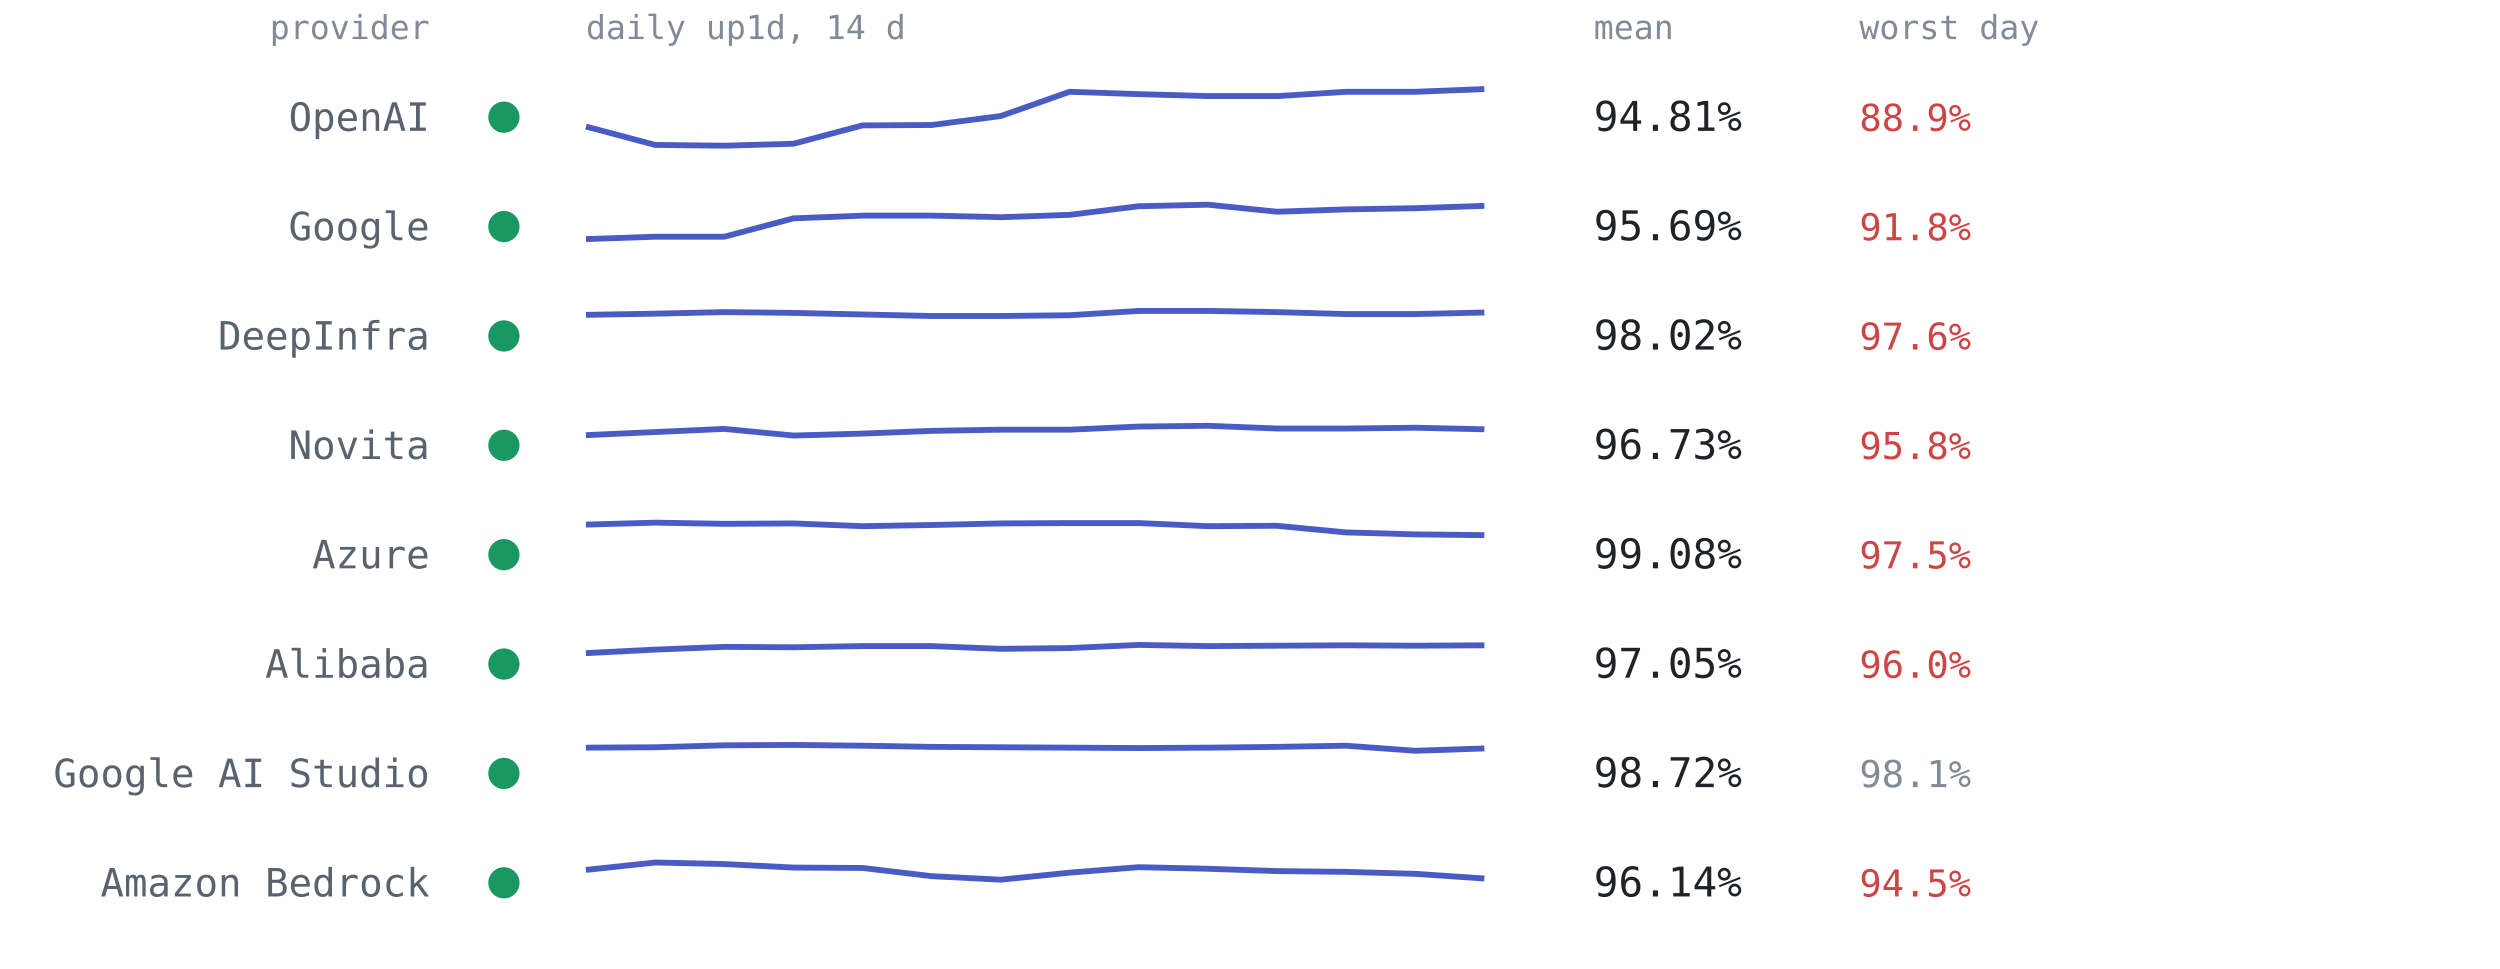
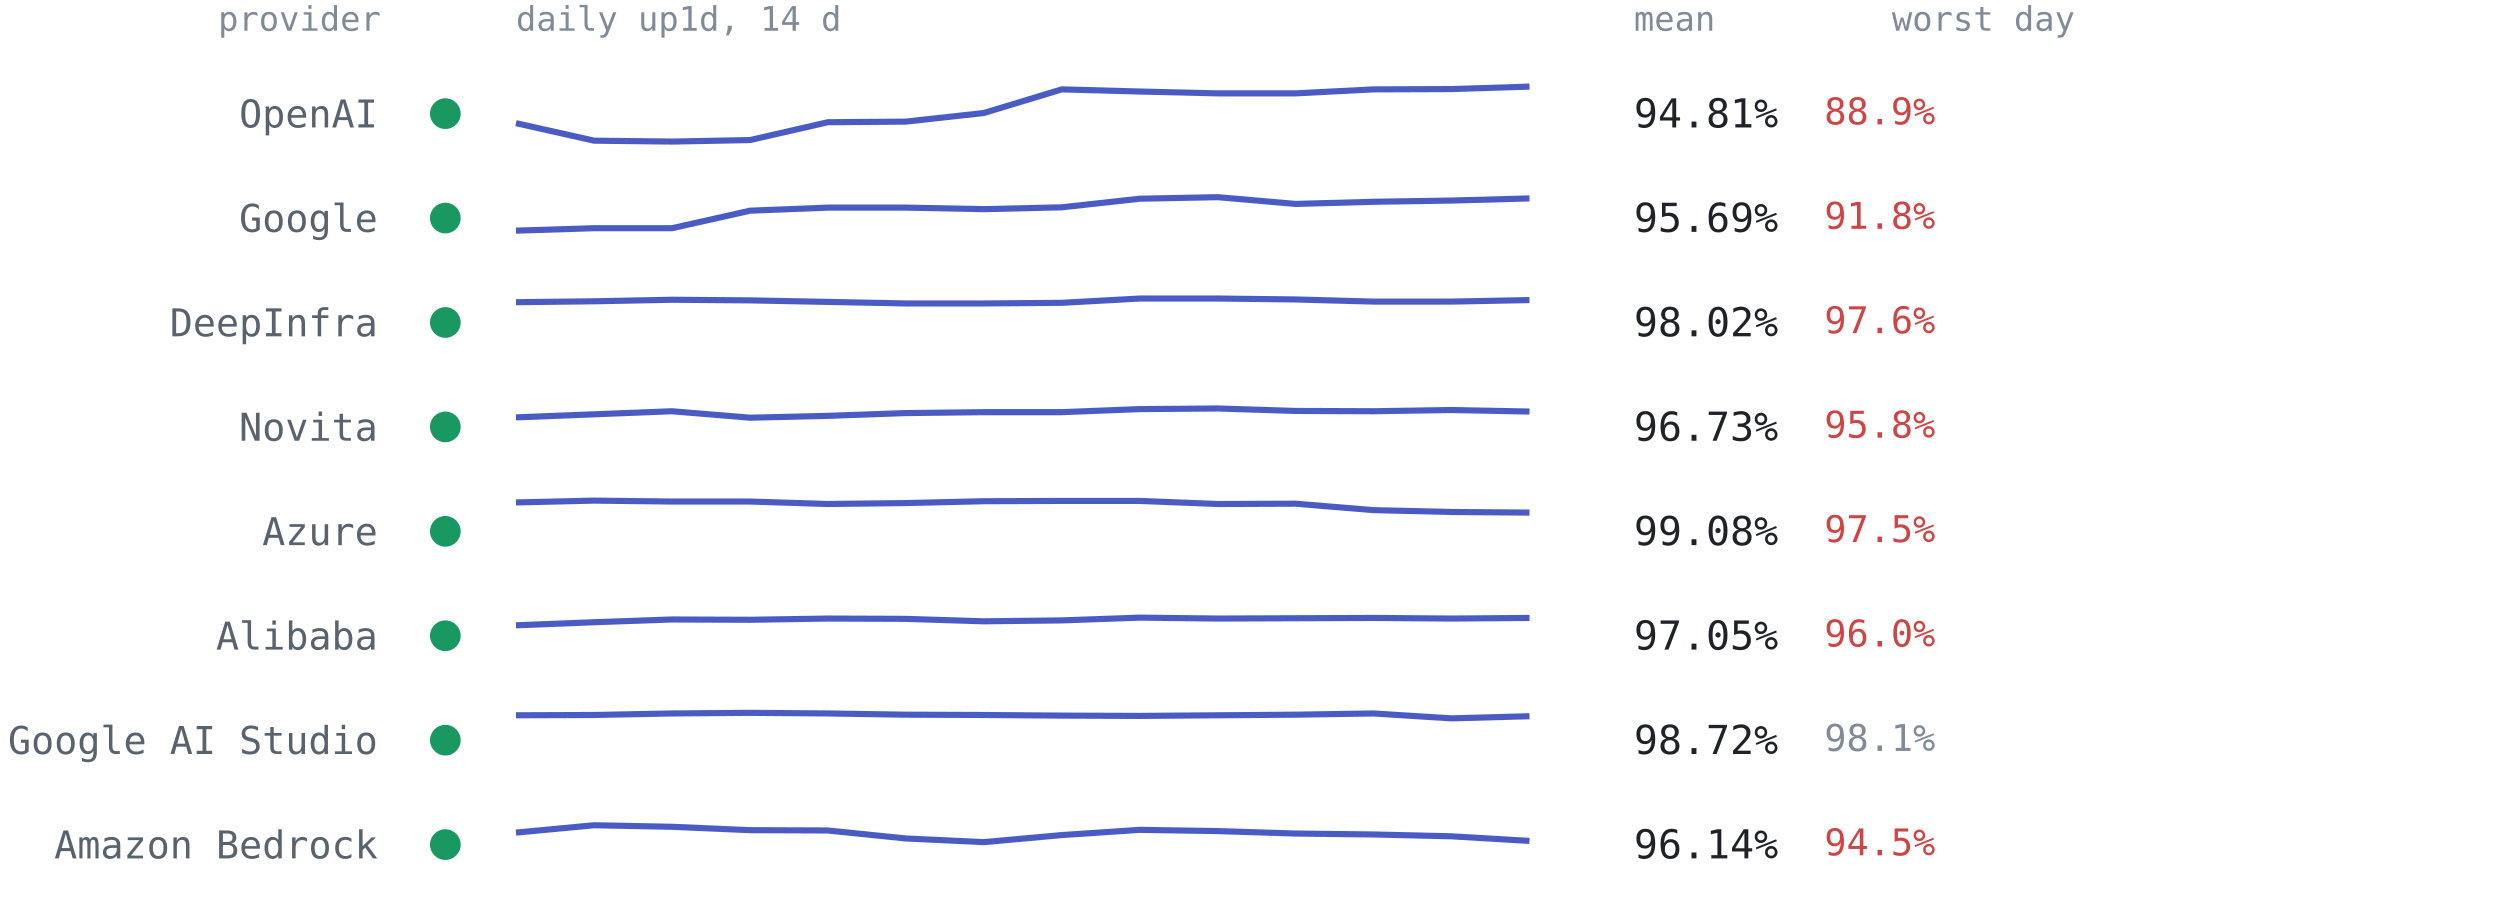
- <svg xmlns="http://www.w3.org/2000/svg" viewBox="0 0 640 248" font-family="ui-monospace,SFMono-Regular,Menlo,Consolas,monospace" role="img" aria-label="Per-provider 14-day availability from up1d">
-   <text x="110" y="10" text-anchor="end" style="font:8.5px ui-monospace,SFMono-Regular,Menlo,Consolas,monospace;fill:#818b98">provider</text>
-   <text x="150" y="10" style="font:8.5px ui-monospace,SFMono-Regular,Menlo,Consolas,monospace;fill:#818b98">daily up1d, 14 d</text>
-   <text x="408" y="10" style="font:8.5px ui-monospace,SFMono-Regular,Menlo,Consolas,monospace;fill:#818b98">mean</text>
-   <text x="476" y="10" style="font:8.5px ui-monospace,SFMono-Regular,Menlo,Consolas,monospace;fill:#818b98">worst day</text>
-   <circle cx="129" cy="30.0" r="4" fill="#1a9862" />
-   <text x="110" y="33.5" text-anchor="end" style="font:10px ui-monospace,SFMono-Regular,Menlo,Consolas,monospace;fill:#59636e">OpenAI</text>
-   <polyline points="150.0,32.4 167.7,37.1 185.4,37.3 203.1,36.8 220.8,32.1 238.5,32.0 256.2,29.7 273.8,23.5 291.5,24.1 309.2,24.6 326.9,24.6 344.6,23.5 362.3,23.5 380.0,22.8" fill="none" stroke="#4a5bc4" stroke-width="1.5" stroke-linejoin="round" />
-   <text x="408" y="33.5" style="font:10.5px ui-monospace,SFMono-Regular,Menlo,Consolas,monospace;fill:#1f2328">94.81%</text>
-   <text x="476" y="33.5" style="font:9.5px ui-monospace,SFMono-Regular,Menlo,Consolas,monospace;fill:#cf4444">88.9%</text>
-   <circle cx="129" cy="58.0" r="4" fill="#1a9862" />
-   <text x="110" y="61.5" text-anchor="end" style="font:10px ui-monospace,SFMono-Regular,Menlo,Consolas,monospace;fill:#59636e">Google</text>
-   <polyline points="150.0,61.2 167.7,60.6 185.4,60.6 203.1,55.9 220.8,55.2 238.5,55.2 256.2,55.6 273.8,55.0 291.5,52.8 309.2,52.4 326.9,54.2 344.6,53.6 362.3,53.3 380.0,52.7" fill="none" stroke="#4a5bc4" stroke-width="1.5" stroke-linejoin="round" />
-   <text x="408" y="61.5" style="font:10.5px ui-monospace,SFMono-Regular,Menlo,Consolas,monospace;fill:#1f2328">95.69%</text>
-   <text x="476" y="61.5" style="font:9.5px ui-monospace,SFMono-Regular,Menlo,Consolas,monospace;fill:#cf4444">91.8%</text>
-   <circle cx="129" cy="86.0" r="4" fill="#1a9862" />
-   <text x="110" y="89.5" text-anchor="end" style="font:10px ui-monospace,SFMono-Regular,Menlo,Consolas,monospace;fill:#59636e">DeepInfra</text>
-   <polyline points="150.0,80.6 167.7,80.3 185.4,79.9 203.1,80.1 220.8,80.5 238.5,80.9 256.2,80.9 273.8,80.7 291.5,79.6 309.2,79.6 326.9,79.9 344.6,80.4 362.3,80.4 380.0,80.0" fill="none" stroke="#4a5bc4" stroke-width="1.5" stroke-linejoin="round" />
-   <text x="408" y="89.5" style="font:10.5px ui-monospace,SFMono-Regular,Menlo,Consolas,monospace;fill:#1f2328">98.02%</text>
-   <text x="476" y="89.5" style="font:9.5px ui-monospace,SFMono-Regular,Menlo,Consolas,monospace;fill:#cf4444">97.6%</text>
-   <circle cx="129" cy="114.0" r="4" fill="#1a9862" />
-   <text x="110" y="117.5" text-anchor="end" style="font:10px ui-monospace,SFMono-Regular,Menlo,Consolas,monospace;fill:#59636e">Novita</text>
-   <polyline points="150.0,111.4 167.7,110.6 185.4,109.8 203.1,111.5 220.8,111.0 238.5,110.3 256.2,110.0 273.8,110.0 291.5,109.2 309.2,109.0 326.9,109.7 344.6,109.7 362.3,109.5 380.0,109.9" fill="none" stroke="#4a5bc4" stroke-width="1.5" stroke-linejoin="round" />
-   <text x="408" y="117.5" style="font:10.5px ui-monospace,SFMono-Regular,Menlo,Consolas,monospace;fill:#1f2328">96.73%</text>
-   <text x="476" y="117.5" style="font:9.5px ui-monospace,SFMono-Regular,Menlo,Consolas,monospace;fill:#cf4444">95.8%</text>
-   <circle cx="129" cy="142.0" r="4" fill="#1a9862" />
-   <text x="110" y="145.5" text-anchor="end" style="font:10px ui-monospace,SFMono-Regular,Menlo,Consolas,monospace;fill:#59636e">Azure</text>
-   <polyline points="150.0,134.3 167.7,133.8 185.4,134.1 203.1,134.0 220.8,134.7 238.5,134.4 256.2,134.0 273.8,133.9 291.5,133.9 309.2,134.7 326.9,134.6 344.6,136.3 362.3,136.8 380.0,137.0" fill="none" stroke="#4a5bc4" stroke-width="1.5" stroke-linejoin="round" />
-   <text x="408" y="145.5" style="font:10.5px ui-monospace,SFMono-Regular,Menlo,Consolas,monospace;fill:#1f2328">99.08%</text>
-   <text x="476" y="145.5" style="font:9.5px ui-monospace,SFMono-Regular,Menlo,Consolas,monospace;fill:#cf4444">97.5%</text>
-   <circle cx="129" cy="170.0" r="4" fill="#1a9862" />
-   <text x="110" y="173.5" text-anchor="end" style="font:10px ui-monospace,SFMono-Regular,Menlo,Consolas,monospace;fill:#59636e">Alibaba</text>
-   <polyline points="150.0,167.2 167.7,166.3 185.4,165.6 203.1,165.7 220.8,165.4 238.5,165.4 256.2,166.1 273.8,165.9 291.5,165.1 309.2,165.4 326.9,165.3 344.6,165.2 362.3,165.3 380.0,165.2" fill="none" stroke="#4a5bc4" stroke-width="1.5" stroke-linejoin="round" />
-   <text x="408" y="173.5" style="font:10.5px ui-monospace,SFMono-Regular,Menlo,Consolas,monospace;fill:#1f2328">97.05%</text>
-   <text x="476" y="173.5" style="font:9.5px ui-monospace,SFMono-Regular,Menlo,Consolas,monospace;fill:#cf4444">96.0%</text>
-   <circle cx="129" cy="198.0" r="4" fill="#1a9862" />
-   <text x="110" y="201.5" text-anchor="end" style="font:10px ui-monospace,SFMono-Regular,Menlo,Consolas,monospace;fill:#59636e">Google AI Studio</text>
-   <polyline points="150.0,191.4 167.7,191.3 185.4,190.8 203.1,190.7 220.8,190.9 238.5,191.2 256.2,191.3 273.8,191.4 291.5,191.5 309.2,191.4 326.9,191.2 344.6,190.9 362.3,192.2 380.0,191.6" fill="none" stroke="#4a5bc4" stroke-width="1.5" stroke-linejoin="round" />
-   <text x="408" y="201.5" style="font:10.5px ui-monospace,SFMono-Regular,Menlo,Consolas,monospace;fill:#1f2328">98.72%</text>
-   <text x="476" y="201.5" style="font:9.5px ui-monospace,SFMono-Regular,Menlo,Consolas,monospace;fill:#818b98">98.1%</text>
-   <circle cx="129" cy="226.0" r="4" fill="#1a9862" />
-   <text x="110" y="229.5" text-anchor="end" style="font:10px ui-monospace,SFMono-Regular,Menlo,Consolas,monospace;fill:#59636e">Amazon Bedrock</text>
-   <polyline points="150.0,222.7 167.7,220.8 185.4,221.2 203.1,222.1 220.8,222.2 238.5,224.3 256.2,225.2 273.8,223.4 291.5,222.0 309.2,222.4 326.9,223.0 344.6,223.2 362.3,223.7 380.0,224.9" fill="none" stroke="#4a5bc4" stroke-width="1.5" stroke-linejoin="round" />
-   <text x="408" y="229.5" style="font:10.5px ui-monospace,SFMono-Regular,Menlo,Consolas,monospace;fill:#1f2328">96.14%</text>
-   <text x="476" y="229.5" style="font:9.5px ui-monospace,SFMono-Regular,Menlo,Consolas,monospace;fill:#cf4444">94.5%</text>
+ <svg xmlns="http://www.w3.org/2000/svg" viewBox="0 0 814 300" font-family="ui-monospace,SFMono-Regular,Menlo,Consolas,monospace" role="img" aria-label="Per-provider 14-day availability from up1d">
+   <text x="124" y="10" text-anchor="end" style="font:11px ui-monospace,SFMono-Regular,Menlo,Consolas,monospace;fill:#818b98">provider</text>
+   <text x="168" y="10" style="font:11px ui-monospace,SFMono-Regular,Menlo,Consolas,monospace;fill:#818b98">daily up1d, 14 d</text>
+   <text x="532" y="10" style="font:11px ui-monospace,SFMono-Regular,Menlo,Consolas,monospace;fill:#818b98">mean</text>
+   <text x="616" y="10" style="font:11px ui-monospace,SFMono-Regular,Menlo,Consolas,monospace;fill:#818b98">worst day</text>
+   <circle cx="145" cy="37.0" r="5" fill="#1a9862" />
+   <text x="123" y="41.5" text-anchor="end" style="font:12.5px ui-monospace,SFMono-Regular,Menlo,Consolas,monospace;fill:#59636e">OpenAI</text>
+   <polyline points="168.0,40.1 193.4,45.8 218.8,46.1 244.2,45.6 269.5,39.8 294.9,39.6 320.3,36.8 345.7,29.1 371.1,29.8 396.5,30.4 421.8,30.4 447.2,29.1 472.6,29.0 498.0,28.2" fill="none" stroke="#4a5bc4" stroke-width="2" stroke-linejoin="round" />
+   <text x="532" y="41.5" style="font:13px ui-monospace,SFMono-Regular,Menlo,Consolas,monospace;fill:#1f2328">94.81%</text>
+   <text x="594" y="40.5" style="font:12px ui-monospace,SFMono-Regular,Menlo,Consolas,monospace;fill:#cf4444">88.9%</text>
+   <circle cx="145" cy="71.0" r="5" fill="#1a9862" />
+   <text x="123" y="75.5" text-anchor="end" style="font:12.5px ui-monospace,SFMono-Regular,Menlo,Consolas,monospace;fill:#59636e">Google</text>
+   <polyline points="168.0,75.1 193.4,74.3 218.8,74.3 244.2,68.6 269.5,67.6 294.9,67.6 320.3,68.1 345.7,67.5 371.1,64.7 396.5,64.2 421.8,66.4 447.2,65.7 472.6,65.3 498.0,64.6" fill="none" stroke="#4a5bc4" stroke-width="2" stroke-linejoin="round" />
+   <text x="532" y="75.5" style="font:13px ui-monospace,SFMono-Regular,Menlo,Consolas,monospace;fill:#1f2328">95.69%</text>
+   <text x="594" y="74.5" style="font:12px ui-monospace,SFMono-Regular,Menlo,Consolas,monospace;fill:#cf4444">91.8%</text>
+   <circle cx="145" cy="105.0" r="5" fill="#1a9862" />
+   <text x="123" y="109.5" text-anchor="end" style="font:12.5px ui-monospace,SFMono-Regular,Menlo,Consolas,monospace;fill:#59636e">DeepInfra</text>
+   <polyline points="168.0,98.4 193.4,98.1 218.8,97.6 244.2,97.8 269.5,98.3 294.9,98.8 320.3,98.8 345.7,98.6 371.1,97.2 396.5,97.2 421.8,97.5 447.2,98.2 472.6,98.2 498.0,97.7" fill="none" stroke="#4a5bc4" stroke-width="2" stroke-linejoin="round" />
+   <text x="532" y="109.5" style="font:13px ui-monospace,SFMono-Regular,Menlo,Consolas,monospace;fill:#1f2328">98.02%</text>
+   <text x="594" y="108.5" style="font:12px ui-monospace,SFMono-Regular,Menlo,Consolas,monospace;fill:#cf4444">97.6%</text>
+   <circle cx="145" cy="139.0" r="5" fill="#1a9862" />
+   <text x="123" y="143.5" text-anchor="end" style="font:12.5px ui-monospace,SFMono-Regular,Menlo,Consolas,monospace;fill:#59636e">Novita</text>
+   <polyline points="168.0,135.9 193.4,134.9 218.8,133.9 244.2,136.0 269.5,135.4 294.9,134.5 320.3,134.2 345.7,134.2 371.1,133.2 396.5,133.0 421.8,133.8 447.2,133.9 472.6,133.5 498.0,134.0" fill="none" stroke="#4a5bc4" stroke-width="2" stroke-linejoin="round" />
+   <text x="532" y="143.5" style="font:13px ui-monospace,SFMono-Regular,Menlo,Consolas,monospace;fill:#1f2328">96.73%</text>
+   <text x="594" y="142.5" style="font:12px ui-monospace,SFMono-Regular,Menlo,Consolas,monospace;fill:#cf4444">95.8%</text>
+   <circle cx="145" cy="173.0" r="5" fill="#1a9862" />
+   <text x="123" y="177.5" text-anchor="end" style="font:12.5px ui-monospace,SFMono-Regular,Menlo,Consolas,monospace;fill:#59636e">Azure</text>
+   <polyline points="168.0,163.6 193.4,163.0 218.8,163.3 244.2,163.3 269.5,164.1 294.9,163.8 320.3,163.2 345.7,163.1 371.1,163.1 396.5,164.1 421.8,164.0 447.2,166.1 472.6,166.7 498.0,166.9" fill="none" stroke="#4a5bc4" stroke-width="2" stroke-linejoin="round" />
+   <text x="532" y="177.5" style="font:13px ui-monospace,SFMono-Regular,Menlo,Consolas,monospace;fill:#1f2328">99.08%</text>
+   <text x="594" y="176.5" style="font:12px ui-monospace,SFMono-Regular,Menlo,Consolas,monospace;fill:#cf4444">97.5%</text>
+   <circle cx="145" cy="207.0" r="5" fill="#1a9862" />
+   <text x="123" y="211.5" text-anchor="end" style="font:12.5px ui-monospace,SFMono-Regular,Menlo,Consolas,monospace;fill:#59636e">Alibaba</text>
+   <polyline points="168.0,203.6 193.4,202.6 218.8,201.7 244.2,201.8 269.5,201.4 294.9,201.5 320.3,202.3 345.7,202.0 371.1,201.1 396.5,201.4 421.8,201.3 447.2,201.2 472.6,201.4 498.0,201.2" fill="none" stroke="#4a5bc4" stroke-width="2" stroke-linejoin="round" />
+   <text x="532" y="211.5" style="font:13px ui-monospace,SFMono-Regular,Menlo,Consolas,monospace;fill:#1f2328">97.05%</text>
+   <text x="594" y="210.5" style="font:12px ui-monospace,SFMono-Regular,Menlo,Consolas,monospace;fill:#cf4444">96.0%</text>
+   <circle cx="145" cy="241.0" r="5" fill="#1a9862" />
+   <text x="123" y="245.5" text-anchor="end" style="font:12.5px ui-monospace,SFMono-Regular,Menlo,Consolas,monospace;fill:#59636e">Google AI Studio</text>
+   <polyline points="168.0,232.9 193.4,232.8 218.8,232.3 244.2,232.1 269.5,232.3 294.9,232.7 320.3,232.8 345.7,233.0 371.1,233.1 396.5,232.9 421.8,232.7 447.2,232.3 472.6,233.9 498.0,233.2" fill="none" stroke="#4a5bc4" stroke-width="2" stroke-linejoin="round" />
+   <text x="532" y="245.5" style="font:13px ui-monospace,SFMono-Regular,Menlo,Consolas,monospace;fill:#1f2328">98.72%</text>
+   <text x="594" y="244.5" style="font:12px ui-monospace,SFMono-Regular,Menlo,Consolas,monospace;fill:#818b98">98.1%</text>
+   <circle cx="145" cy="275.0" r="5" fill="#1a9862" />
+   <text x="123" y="279.5" text-anchor="end" style="font:12.5px ui-monospace,SFMono-Regular,Menlo,Consolas,monospace;fill:#59636e">Amazon Bedrock</text>
+   <polyline points="168.0,271.1 193.4,268.7 218.8,269.2 244.2,270.3 269.5,270.4 294.9,273.0 320.3,274.2 345.7,271.9 371.1,270.2 396.5,270.6 421.8,271.4 447.2,271.7 472.6,272.3 498.0,273.8" fill="none" stroke="#4a5bc4" stroke-width="2" stroke-linejoin="round" />
+   <text x="532" y="279.5" style="font:13px ui-monospace,SFMono-Regular,Menlo,Consolas,monospace;fill:#1f2328">96.14%</text>
+   <text x="594" y="278.5" style="font:12px ui-monospace,SFMono-Regular,Menlo,Consolas,monospace;fill:#cf4444">94.5%</text>
</svg>
